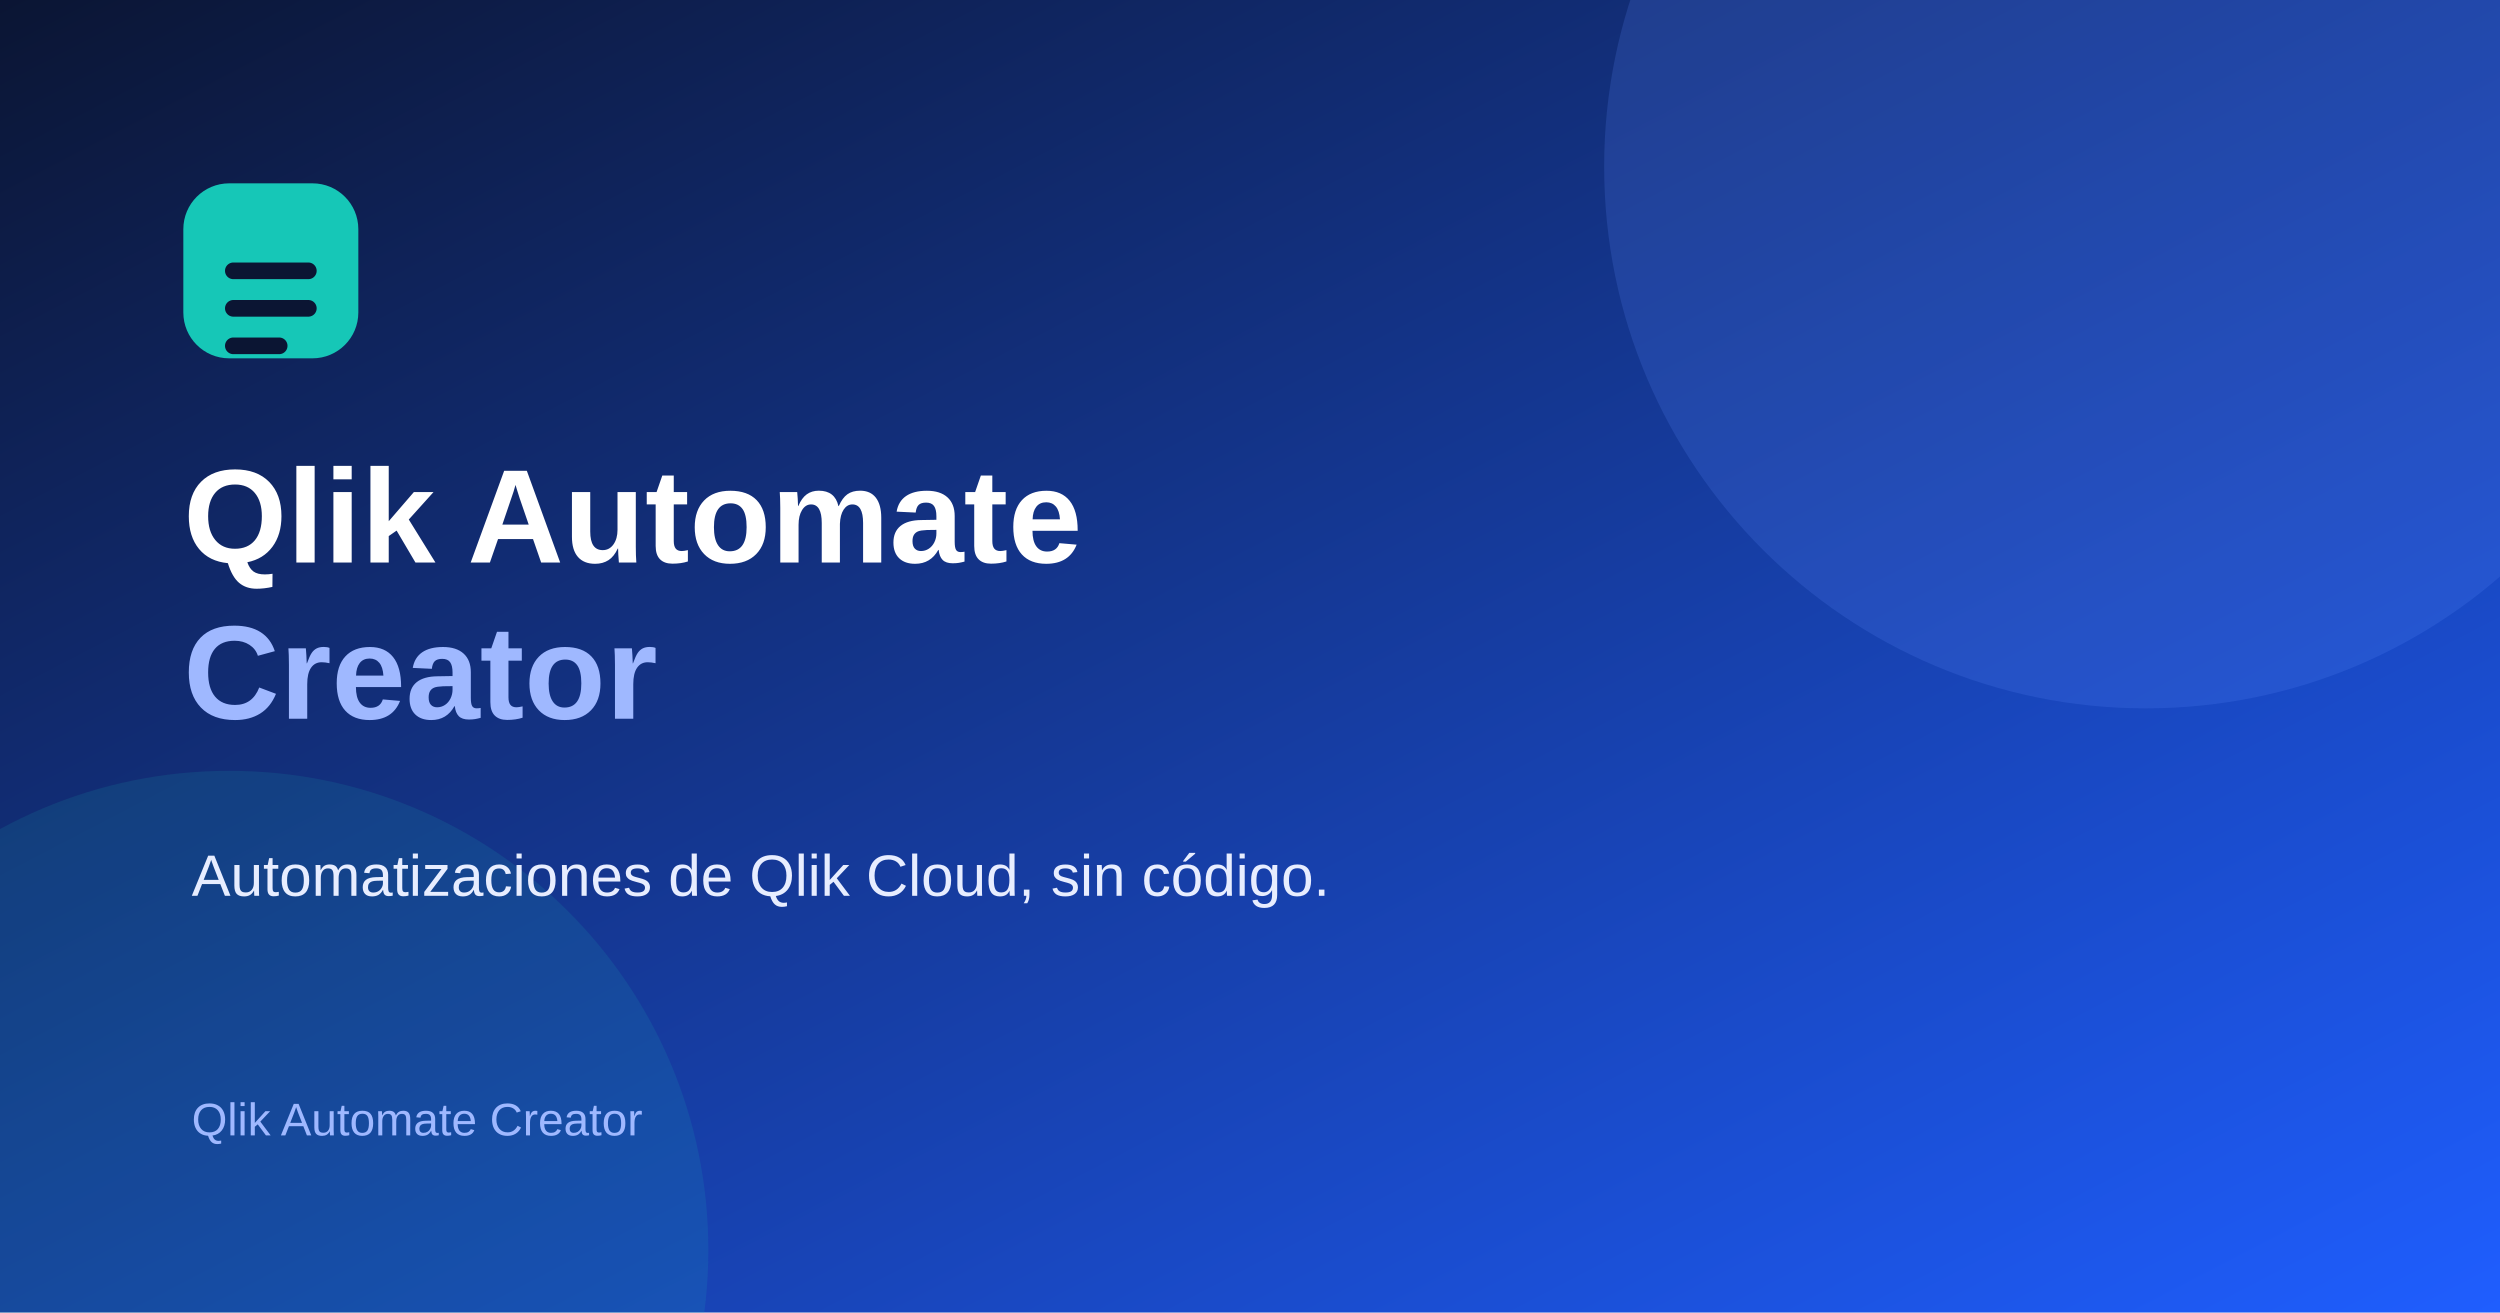
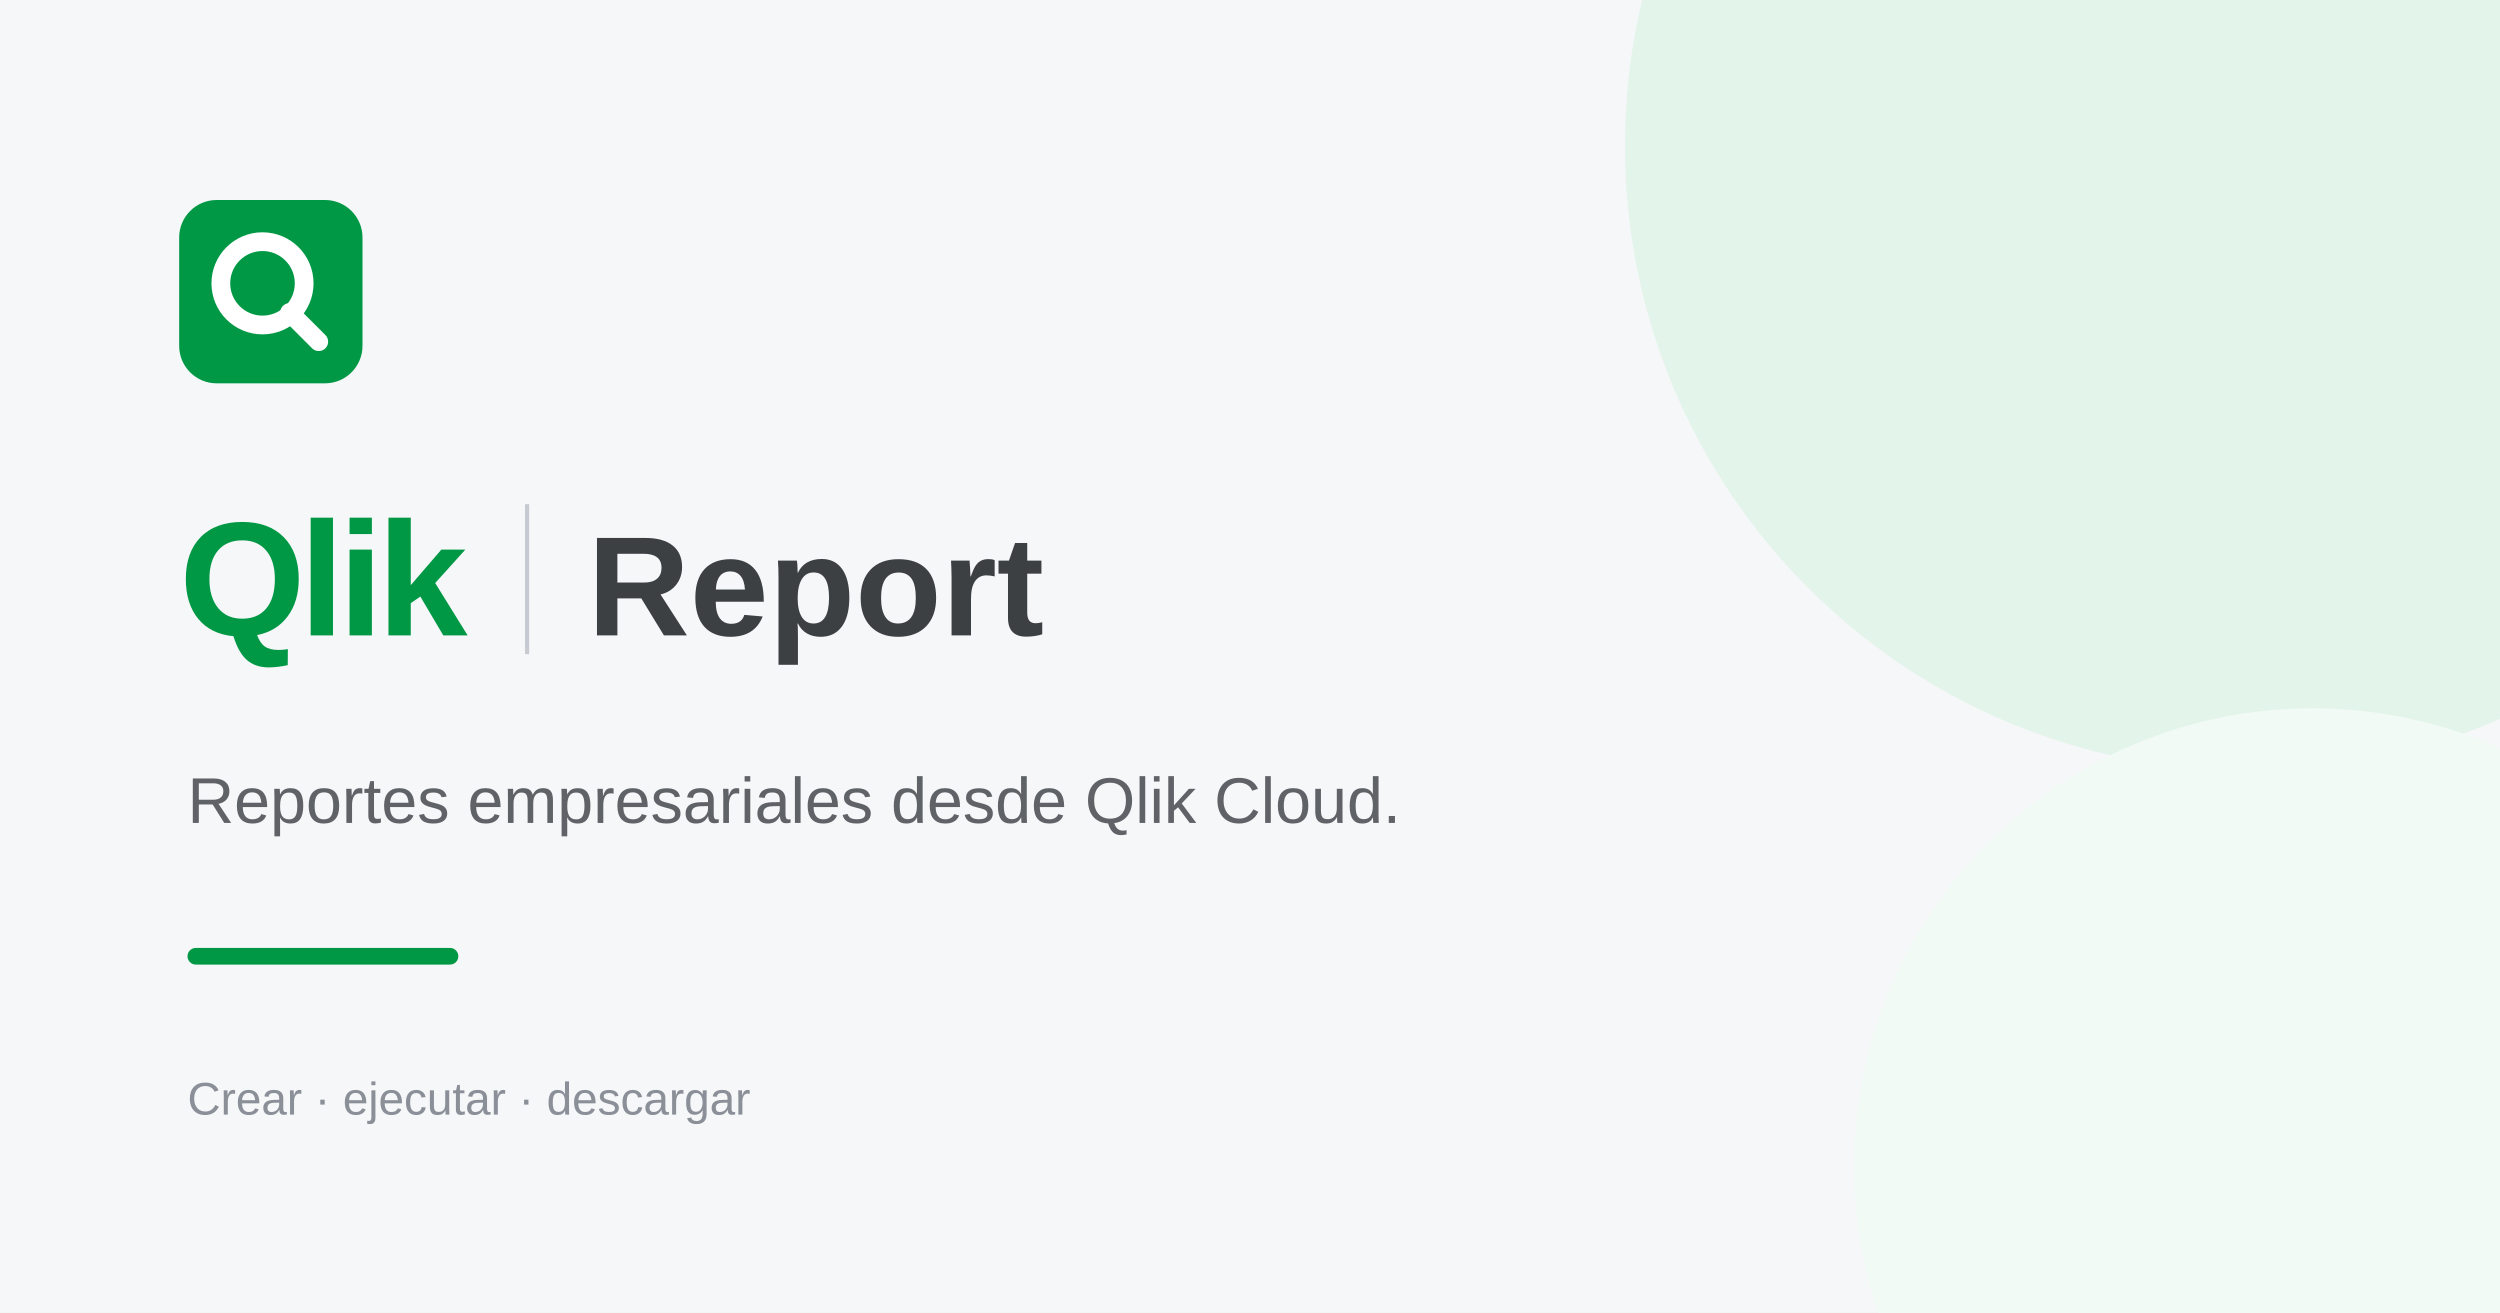
- <svg xmlns="http://www.w3.org/2000/svg" width="1200" height="630" viewBox="0 0 1200 630">
-   <defs>
-     <linearGradient id="fondo" x1="0" y1="0" x2="1" y2="1">
-       <stop offset="0" stop-color="#0b1533" />
-       <stop offset="1" stop-color="#1f5eff" />
-     </linearGradient>
-   </defs>
-   <rect width="1200" height="630" fill="url(#fondo)" />
-   <circle cx="1030" cy="80" r="260" fill="#5f8dff" opacity=".18" />
-   <circle cx="110" cy="600" r="230" fill="#16c7b7" opacity=".12" />
-   <rect x="88" y="88" width="84" height="84" rx="22" fill="#16c7b7" />
-   <path d="M112 130h36M112 148h36M112 166h22" stroke="#0b1533" stroke-width="8" stroke-linecap="round" />
-   <text x="88" y="270" fill="#fff" font-family="Arial, Helvetica, sans-serif" font-size="64" font-weight="700">Qlik Automate</text>
-   <text x="88" y="345" fill="#9fb8ff" font-family="Arial, Helvetica, sans-serif" font-size="64" font-weight="700">Creator</text>
-   <text x="92" y="430" fill="#e7edff" font-family="Arial, Helvetica, sans-serif" font-size="28">Automatizaciones de Qlik Cloud, sin código.</text>
-   <text x="92" y="545" fill="#9fb8ff" font-family="Arial, Helvetica, sans-serif" font-size="22">Qlik Automate Creator</text>
+ <svg xmlns="http://www.w3.org/2000/svg" width="1200" height="630" viewBox="0 0 1200 630" role="img" aria-label="Qlik Report">
+   <rect width="1200" height="630" fill="#f6f7f8" />
+   <circle cx="1080" cy="70" r="300" fill="#e3f4ea" />
+   <circle cx="1110" cy="560" r="220" fill="#f1faf5" />
+   <rect x="86" y="96" width="88" height="88" rx="18" fill="#009845" />
+   <circle cx="126" cy="136" r="20" fill="none" stroke="#fff" stroke-width="9" />
+   <path d="M139 150 153 164" fill="none" stroke="#fff" stroke-width="9" stroke-linecap="round" />
+   <text x="86" y="305" fill="#009845" font-family="Arial, Helvetica, sans-serif" font-size="78" font-weight="700" letter-spacing="-3">Qlik</text>
+   <rect x="252" y="242" width="2" height="72" fill="#c7cbd1" />
+   <text x="282" y="305" fill="#3c4043" font-family="Arial, Helvetica, sans-serif" font-size="68" font-weight="600">Report</text>
+   <text x="90" y="395" fill="#5f6368" font-family="Arial, Helvetica, sans-serif" font-size="31">Reportes empresariales desde Qlik Cloud.</text>
+   <rect x="90" y="455" width="130" height="8" rx="4" fill="#009845" />
+   <text x="90" y="535" fill="#8a8f98" font-family="Arial, Helvetica, sans-serif" font-size="22">Crear · ejecutar · descargar</text>
</svg>
